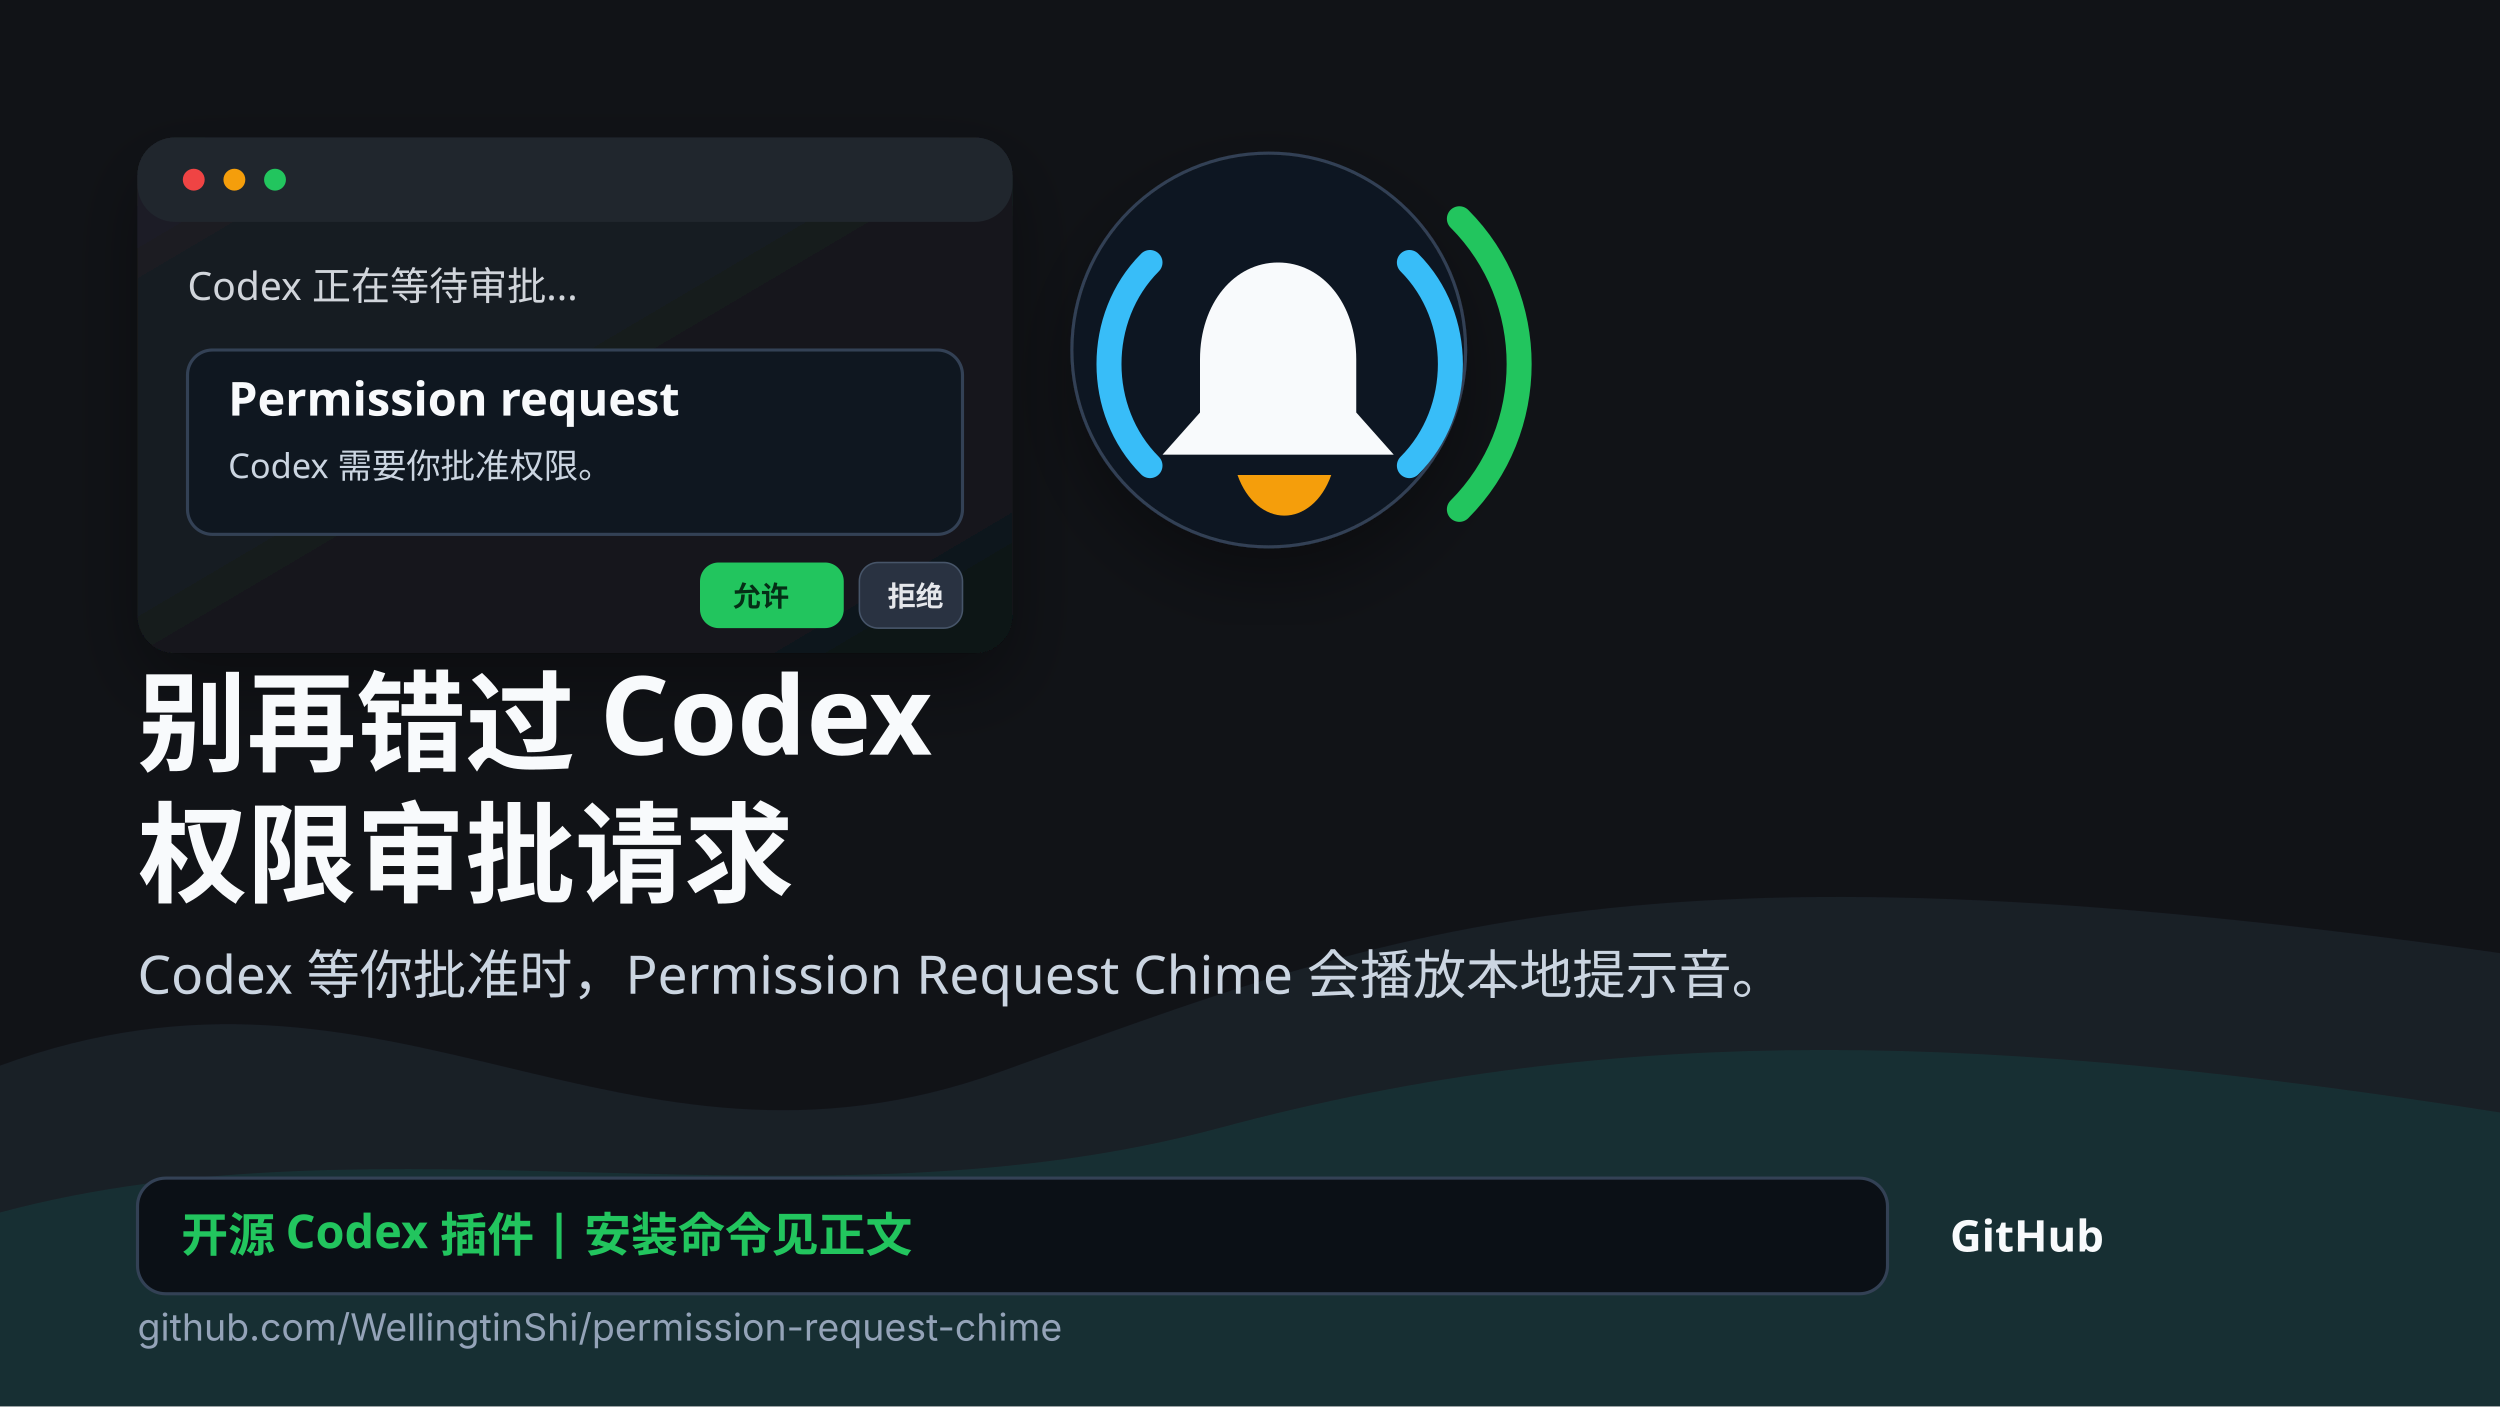
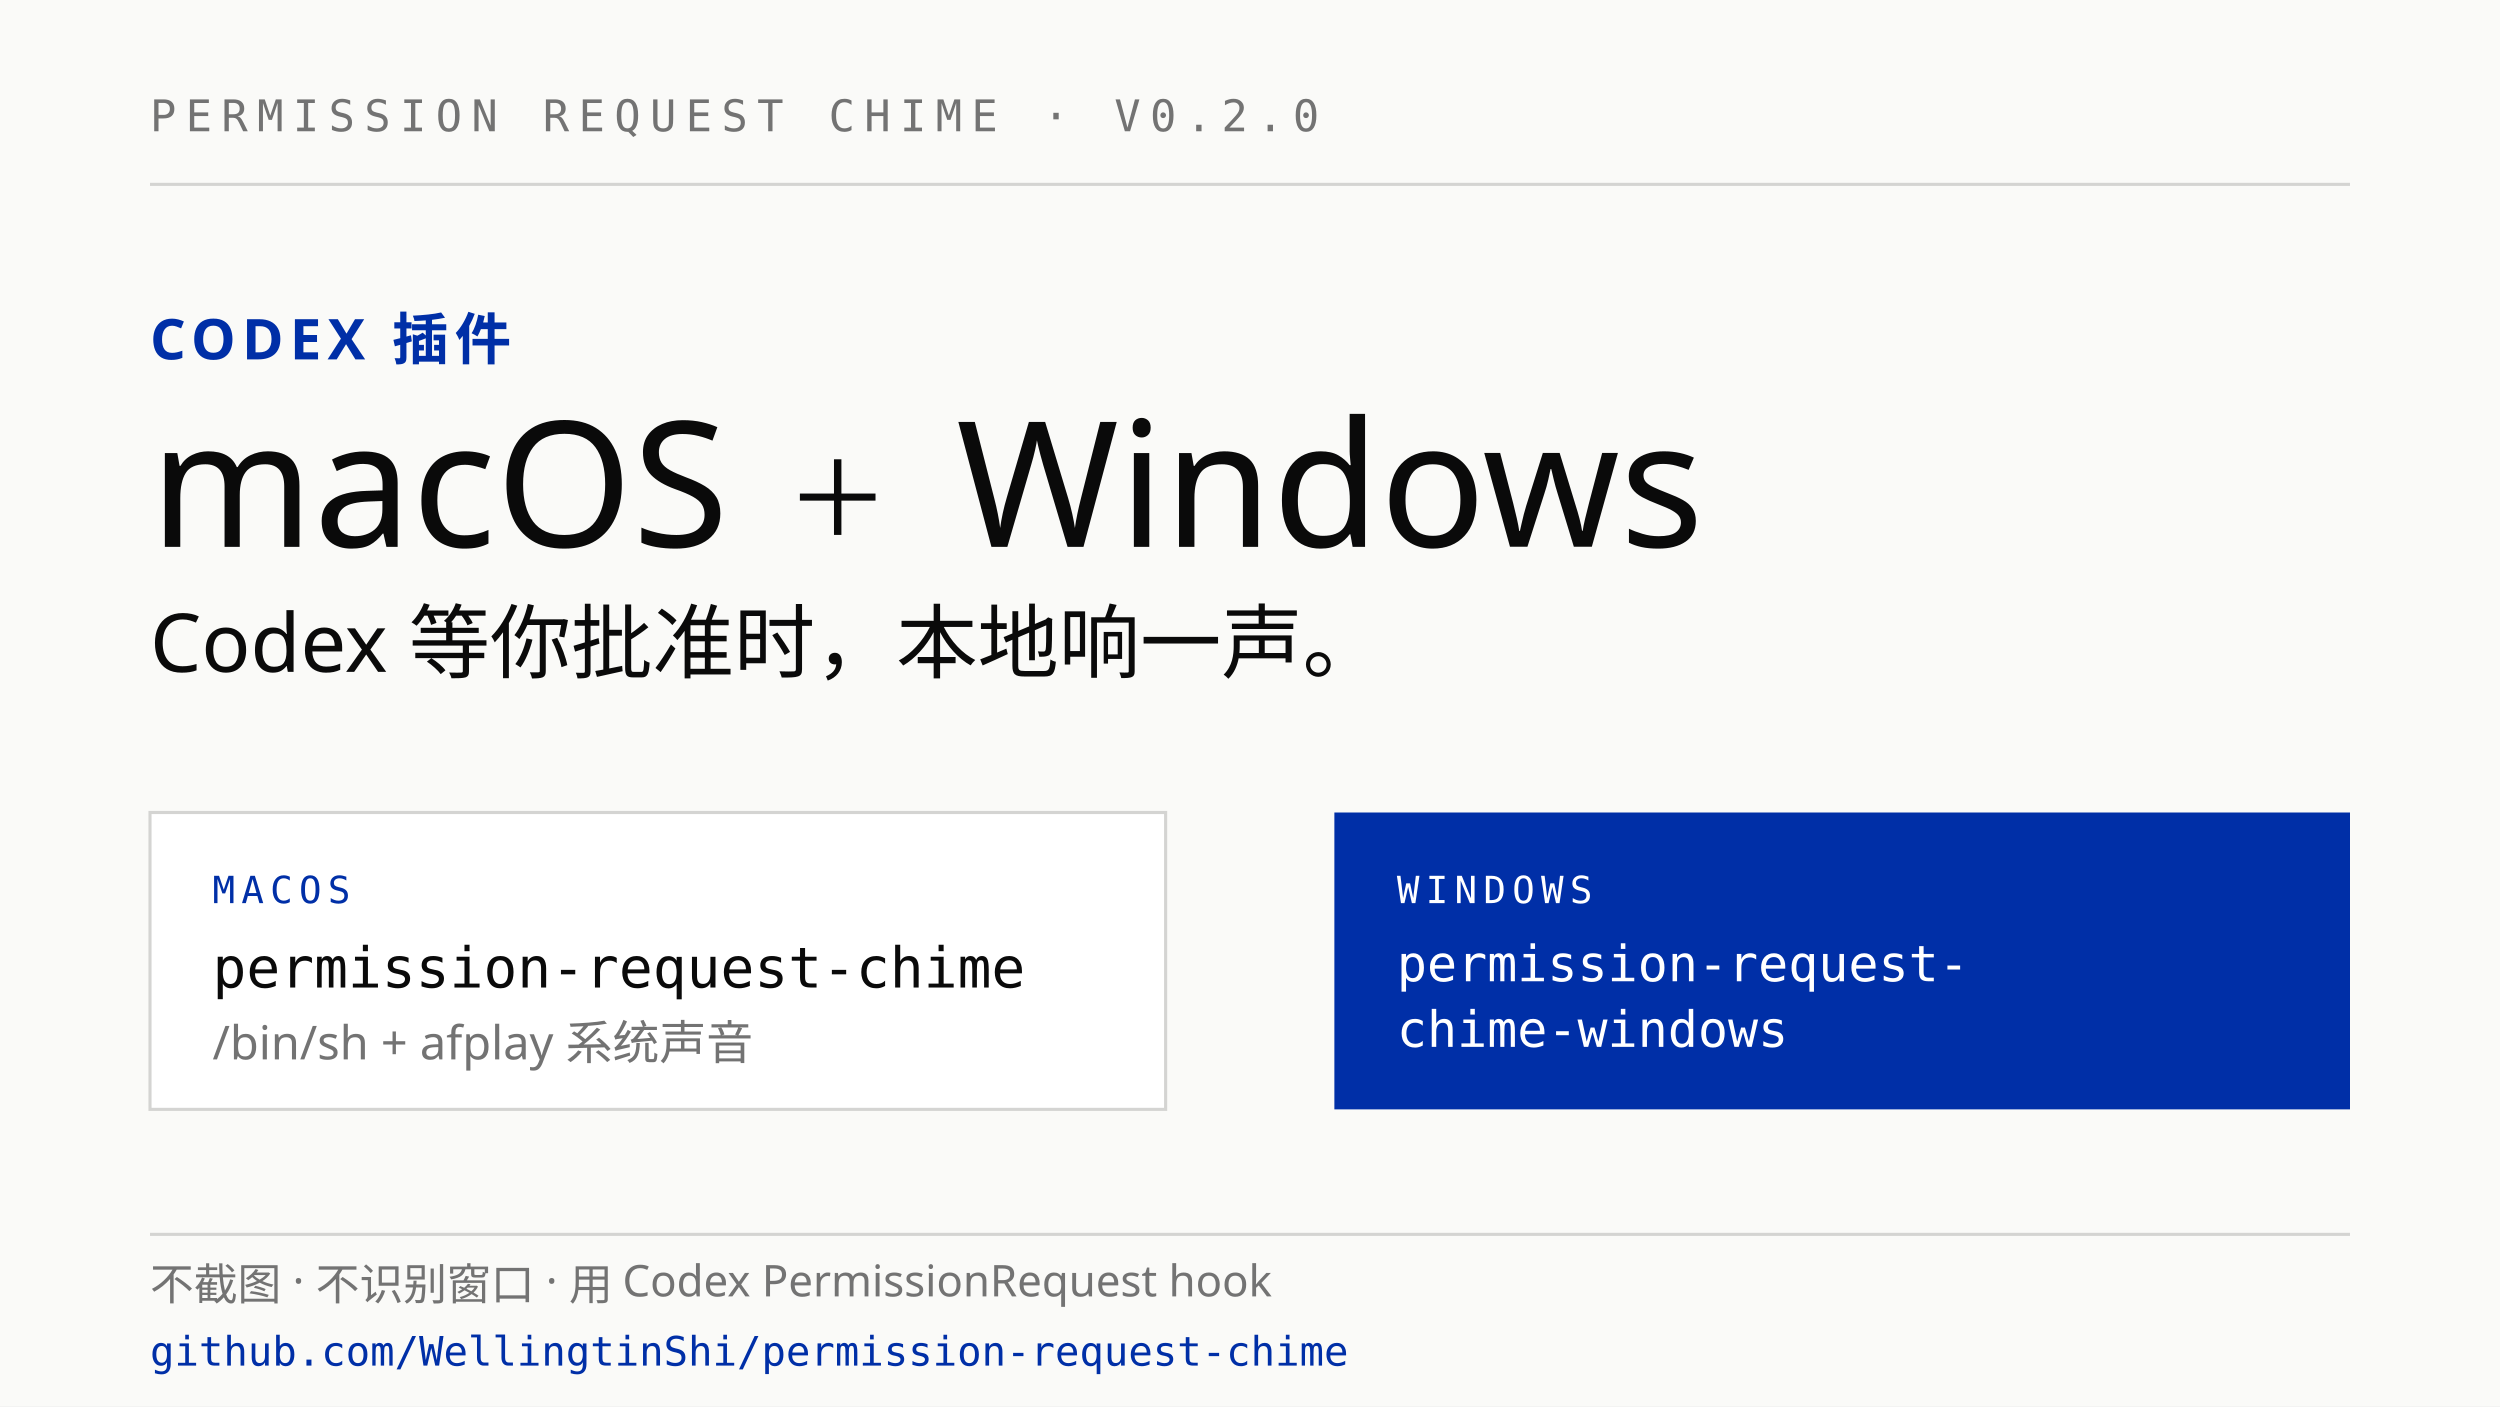
<svg xmlns="http://www.w3.org/2000/svg" width="1600" height="900" viewBox="0 0 1600 900" role="img" aria-labelledby="title desc">
-   <defs>
-     <filter id="shadow" x="-20%" y="-20%" width="140%" height="140%">
-       <feDropShadow dx="0" dy="20" stdDeviation="24" flood-color="#000000" flood-opacity="0.35" />
-     </filter>
-     <linearGradient id="panel" x1="0" y1="0" x2="1" y2="1">
-       <stop offset="0" stop-color="#1b2026" />
-       <stop offset="1" stop-color="#101318" />
-     </linearGradient>
-   </defs>
-   <rect width="1600" height="900" fill="#111317" />
-   <path d="M0 682 C250 590 395 774 640 686 C890 596 1040 530 1600 610 L1600 900 L0 900 Z" fill="#1f2933" opacity="0.55" />
-   <path d="M0 776 C245 710 520 792 780 722 C1040 652 1280 662 1600 712 L1600 900 L0 900 Z" fill="#0f766e" opacity="0.18" />
-   <g transform="translate(88 88)">
-     <rect x="0" y="0" width="560" height="330" rx="24" fill="url(#panel)" filter="url(#shadow)" />
-     <rect x="0" y="0" width="560" height="54" rx="24" fill="#20262d" />
-     <circle cx="36" cy="27" r="7" fill="#ef4444" />
-     <circle cx="62" cy="27" r="7" fill="#f59e0b" />
-     <circle cx="88" cy="27" r="7" fill="#22c55e" />
-     <text x="32" y="104" fill="#d1d5db" font-family="PingFang SC, Hiragino Sans GB, Microsoft YaHei, sans-serif" font-size="25">Codex 正在等待审批...</text>
-     <rect x="32" y="136" width="496" height="118" rx="16" fill="#0f1720" stroke="#334155" stroke-width="2" />
-     <text x="58" y="178" fill="#f8fafc" font-family="PingFang SC, Hiragino Sans GB, Microsoft YaHei, sans-serif" font-size="30" font-weight="700">Permission request</text>
-     <text x="58" y="218" fill="#cbd5e1" font-family="PingFang SC, Hiragino Sans GB, Microsoft YaHei, sans-serif" font-size="22">Codex 需要你批准权限。</text>
-     <rect x="360" y="272" width="92" height="42" rx="12" fill="#22c55e" />
-     <text x="381" y="300" fill="#052e16" font-family="PingFang SC, Hiragino Sans GB, Microsoft YaHei, sans-serif" font-size="18" font-weight="800">允许</text>
-     <rect x="462" y="272" width="66" height="42" rx="12" fill="#293241" stroke="#475569" />
-     <text x="480" y="300" fill="#e5e7eb" font-family="PingFang SC, Hiragino Sans GB, Microsoft YaHei, sans-serif" font-size="18" font-weight="700">拒绝</text>
+   <rect width="1600" height="900" fill="#fafaf8" />
+   <line x1="96" y1="118" x2="1504" y2="118" stroke="#d4d4d2" stroke-width="2" />
+   <text x="96" y="84" fill="#737373" font-family="IBM Plex Mono, ui-monospace, SFMono-Regular, Menlo, Consolas, monospace" font-size="28" letter-spacing="6">PERMISSION REQUEST CHIME · V0.2.0</text>
+   <text x="96" y="230" fill="#002fa7" font-family="PingFang SC, Hiragino Sans GB, Microsoft YaHei, sans-serif" font-size="36" font-weight="700" letter-spacing="4">CODEX 插件</text>
+   <text x="96" y="350" fill="#0a0a0a" font-family="PingFang SC, Hiragino Sans GB, Microsoft YaHei, sans-serif" font-size="112" font-weight="300">macOS</text>
+   <text x="500" y="350" fill="#0a0a0a" font-family="Inter, Helvetica Neue, Arial, sans-serif" font-size="112" font-weight="200">+</text>
+   <text x="612" y="350" fill="#0a0a0a" font-family="PingFang SC, Hiragino Sans GB, Microsoft YaHei, sans-serif" font-size="112" font-weight="300">Windows</text>
+   <text x="96" y="430" fill="#0a0a0a" font-family="PingFang SC, Hiragino Sans GB, Microsoft YaHei, sans-serif" font-size="52" font-weight="400">Codex 等你批准时，本地响一声。</text>
+   <g transform="translate(96 520)">
+     <rect x="0" y="0" width="650" height="190" fill="#ffffff" stroke="#d4d4d2" stroke-width="2" />
+     <text x="40" y="58" fill="#002fa7" font-family="IBM Plex Mono, ui-monospace, SFMono-Regular, Menlo, Consolas, monospace" font-size="24" letter-spacing="4">MACOS</text>
+     <text x="40" y="112" fill="#0a0a0a" font-family="IBM Plex Mono, ui-monospace, SFMono-Regular, Menlo, Consolas, monospace" font-size="36">permission-request-chime</text>
+     <text x="40" y="158" fill="#737373" font-family="PingFang SC, Hiragino Sans GB, Microsoft YaHei, sans-serif" font-size="30">/bin/sh + afplay 系统声音</text>
  </g>
-   <g transform="translate(674 86)">
-     <circle cx="138" cy="138" r="126" fill="#0f1720" stroke="#334155" stroke-width="2" filter="url(#shadow)" />
-     <path d="M94 144 C94 108 116 82 144 82 C172 82 194 108 194 144 L194 178 L218 205 L70 205 L94 178 Z" fill="#f8fafc" />
-     <path d="M118 218 C124 235 136 244 148 244 C160 244 172 235 178 218 Z" fill="#f59e0b" />
-     <path d="M228 82 C263 117 263 177 228 212" fill="none" stroke="#38bdf8" stroke-width="16" stroke-linecap="round" />
-     <path d="M260 54 C311 105 311 189 260 240" fill="none" stroke="#22c55e" stroke-width="16" stroke-linecap="round" />
-     <path d="M62 82 C27 117 27 177 62 212" fill="none" stroke="#38bdf8" stroke-width="16" stroke-linecap="round" />
+   <g transform="translate(854 520)">
+     <rect x="0" y="0" width="650" height="190" fill="#002fa7" />
+     <text x="40" y="58" fill="#ffffff" font-family="IBM Plex Mono, ui-monospace, SFMono-Regular, Menlo, Consolas, monospace" font-size="24" letter-spacing="4">WINDOWS</text>
+     <text x="40" y="108" fill="#ffffff" font-family="IBM Plex Mono, ui-monospace, SFMono-Regular, Menlo, Consolas, monospace" font-size="32">permission-request-</text>
+     <text x="40" y="150" fill="#ffffff" font-family="IBM Plex Mono, ui-monospace, SFMono-Regular, Menlo, Consolas, monospace" font-size="32">chime-windows</text>
  </g>
-   <g transform="translate(88 488)">
-     <text x="0" y="0" fill="#f8fafc" font-family="PingFang SC, Hiragino Sans GB, Microsoft YaHei, sans-serif" font-size="70" font-weight="800">别再错过 Codex</text>
-     <text x="0" y="84" fill="#f8fafc" font-family="PingFang SC, Hiragino Sans GB, Microsoft YaHei, sans-serif" font-size="70" font-weight="800">权限审批请求</text>
-     <text x="0" y="148" fill="#cbd5e1" font-family="PingFang SC, Hiragino Sans GB, Microsoft YaHei, sans-serif" font-size="34">Codex 等你批准时，Permission Request Chime 会播放本地提示音。</text>
-   </g>
-   <g transform="translate(88 754)">
-     <rect x="0" y="0" width="1120" height="74" rx="18" fill="#0b1016" stroke="#334155" stroke-width="2" />
-     <text x="28" y="47" fill="#22c55e" font-family="PingFang SC, Hiragino Sans GB, Microsoft YaHei, sans-serif" font-size="30" font-weight="750">开源 Codex 插件 | 安装命令见正文</text>
-     <text x="1160" y="47" fill="#f8fafc" font-family="PingFang SC, Hiragino Sans GB, Microsoft YaHei, sans-serif" font-size="28" font-weight="700">GitHub</text>
-   </g>
-   <text x="88" y="858" fill="#94a3b8" font-family="-apple-system, BlinkMacSystemFont, Segoe UI, sans-serif" font-size="24">github.com/WellingtinShi/permission-request-chime</text>
+   <line x1="96" y1="790" x2="1504" y2="790" stroke="#d4d4d2" stroke-width="2" />
+   <text x="96" y="832" fill="#737373" font-family="PingFang SC, Hiragino Sans GB, Microsoft YaHei, sans-serif" font-size="28">不截图 · 不识别窗口 · 用 Codex PermissionRequest hook</text>
+   <text x="96" y="874" fill="#002fa7" font-family="IBM Plex Mono, ui-monospace, SFMono-Regular, Menlo, Consolas, monospace" font-size="26">github.com/WellingtinShi/permission-request-chime</text>
</svg>
